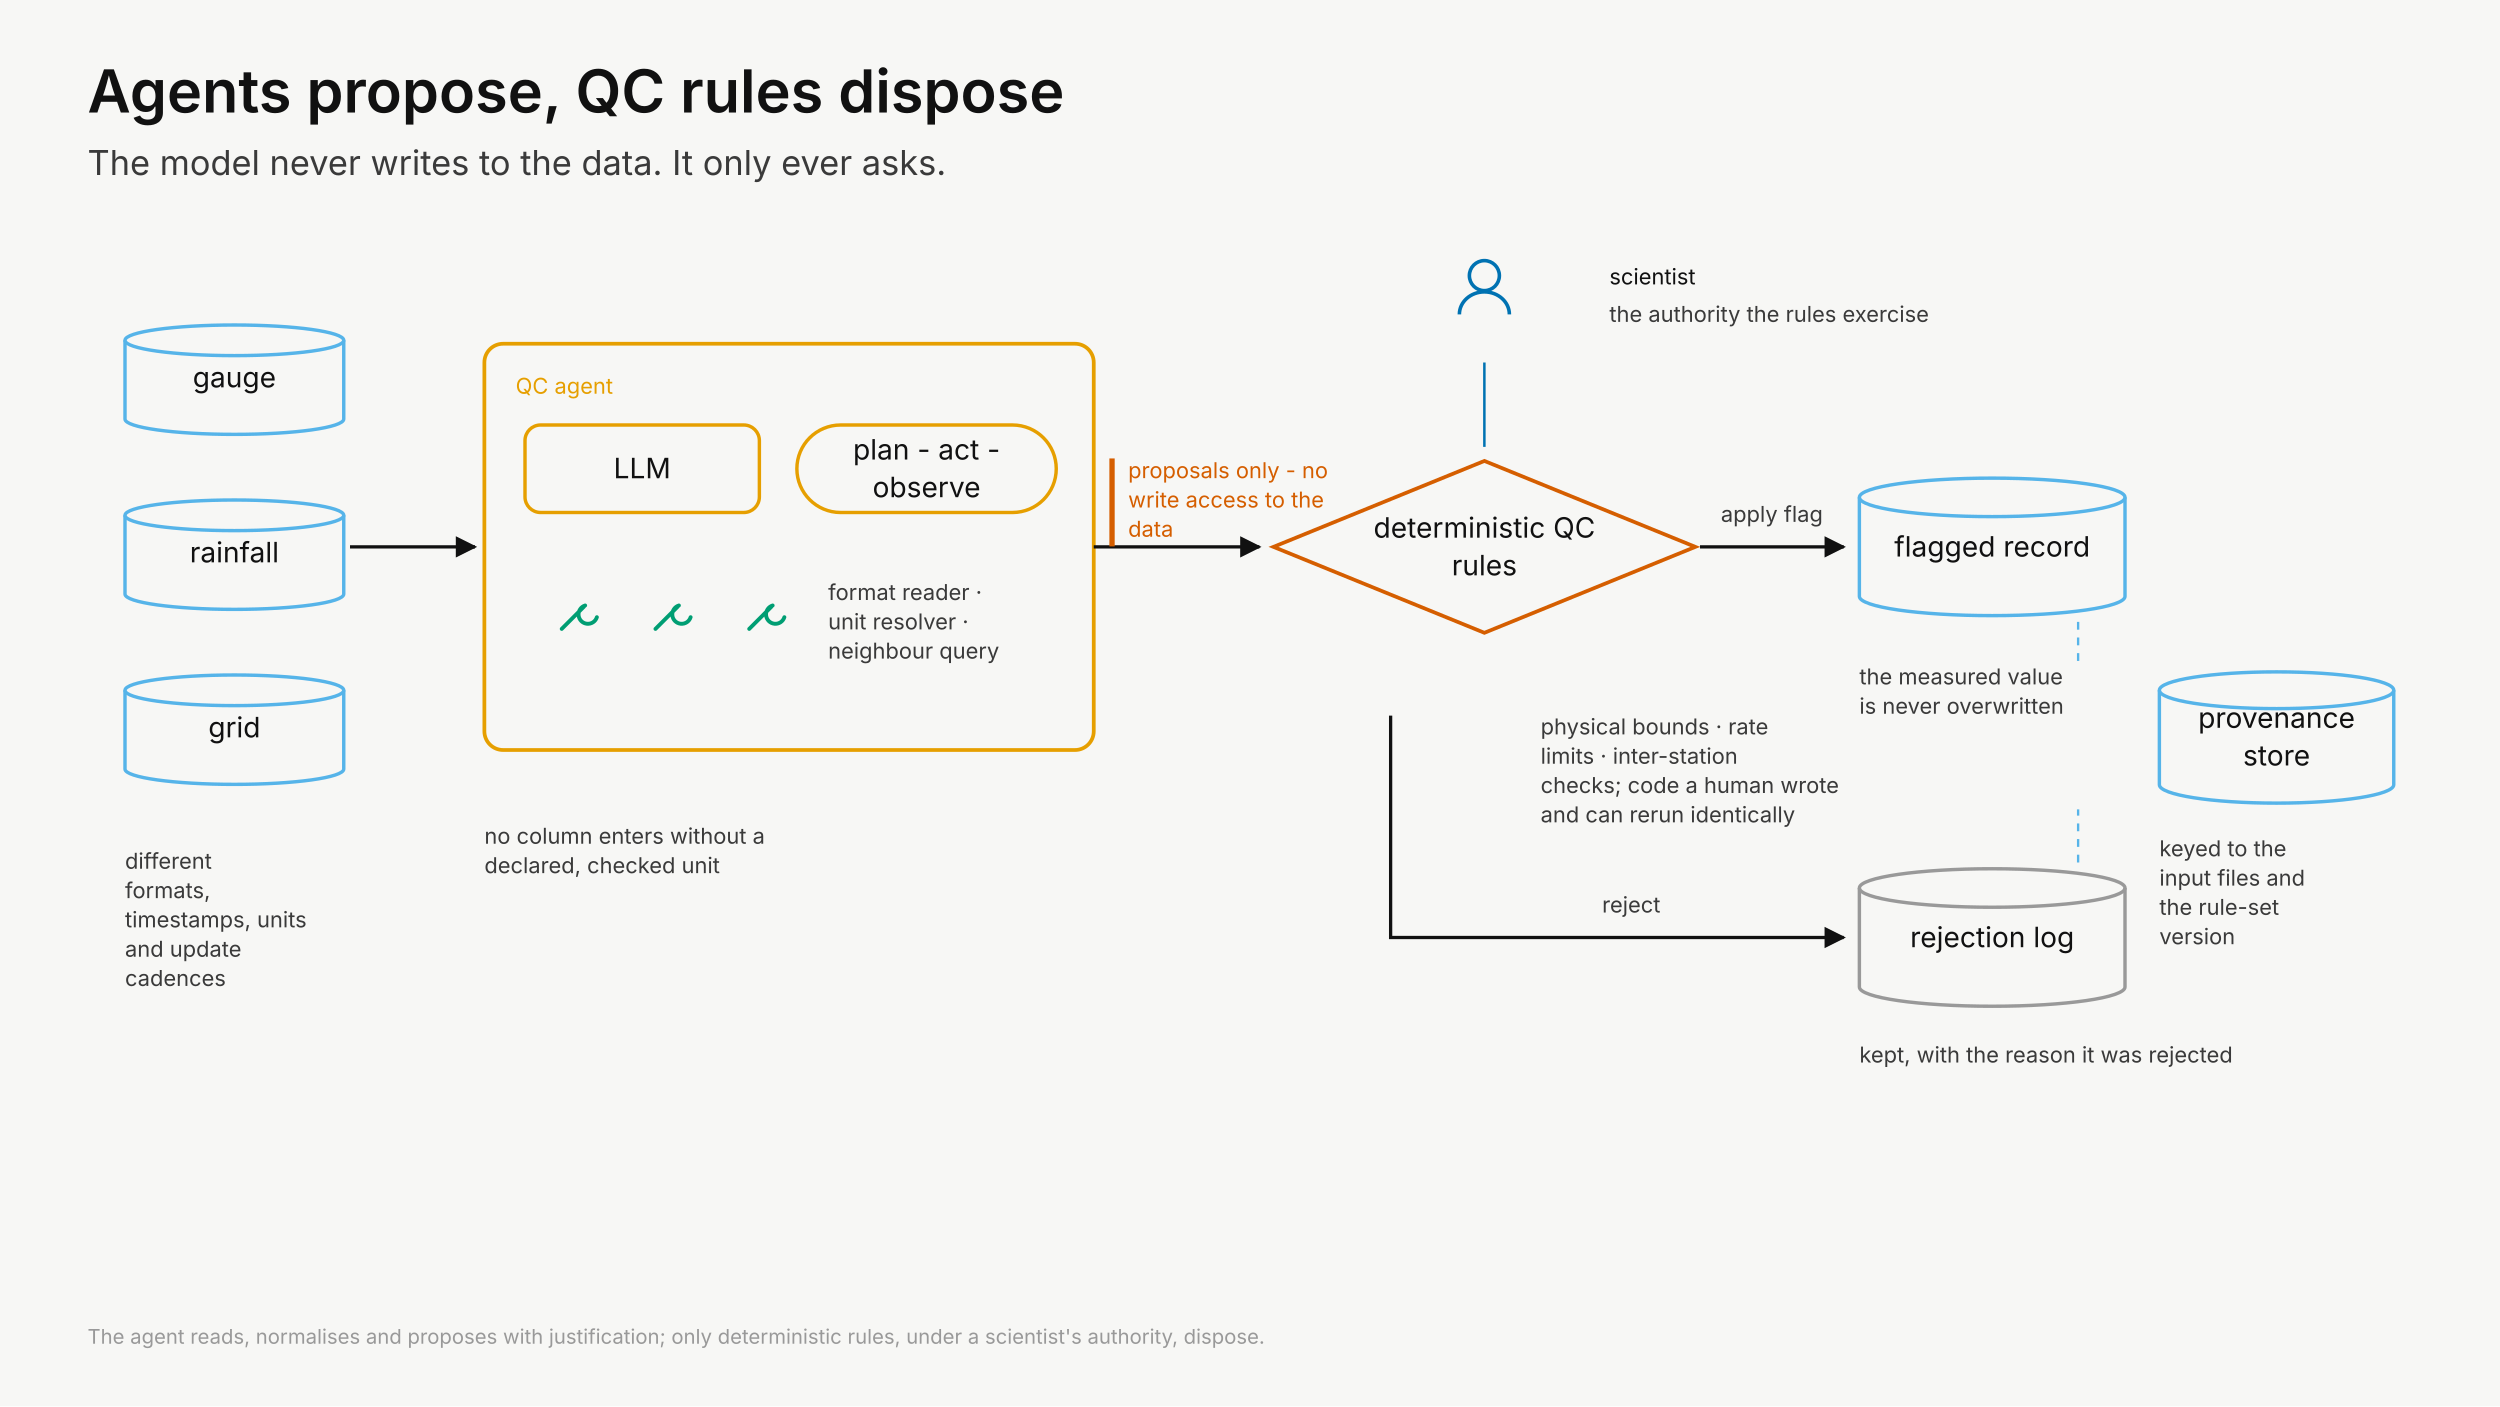
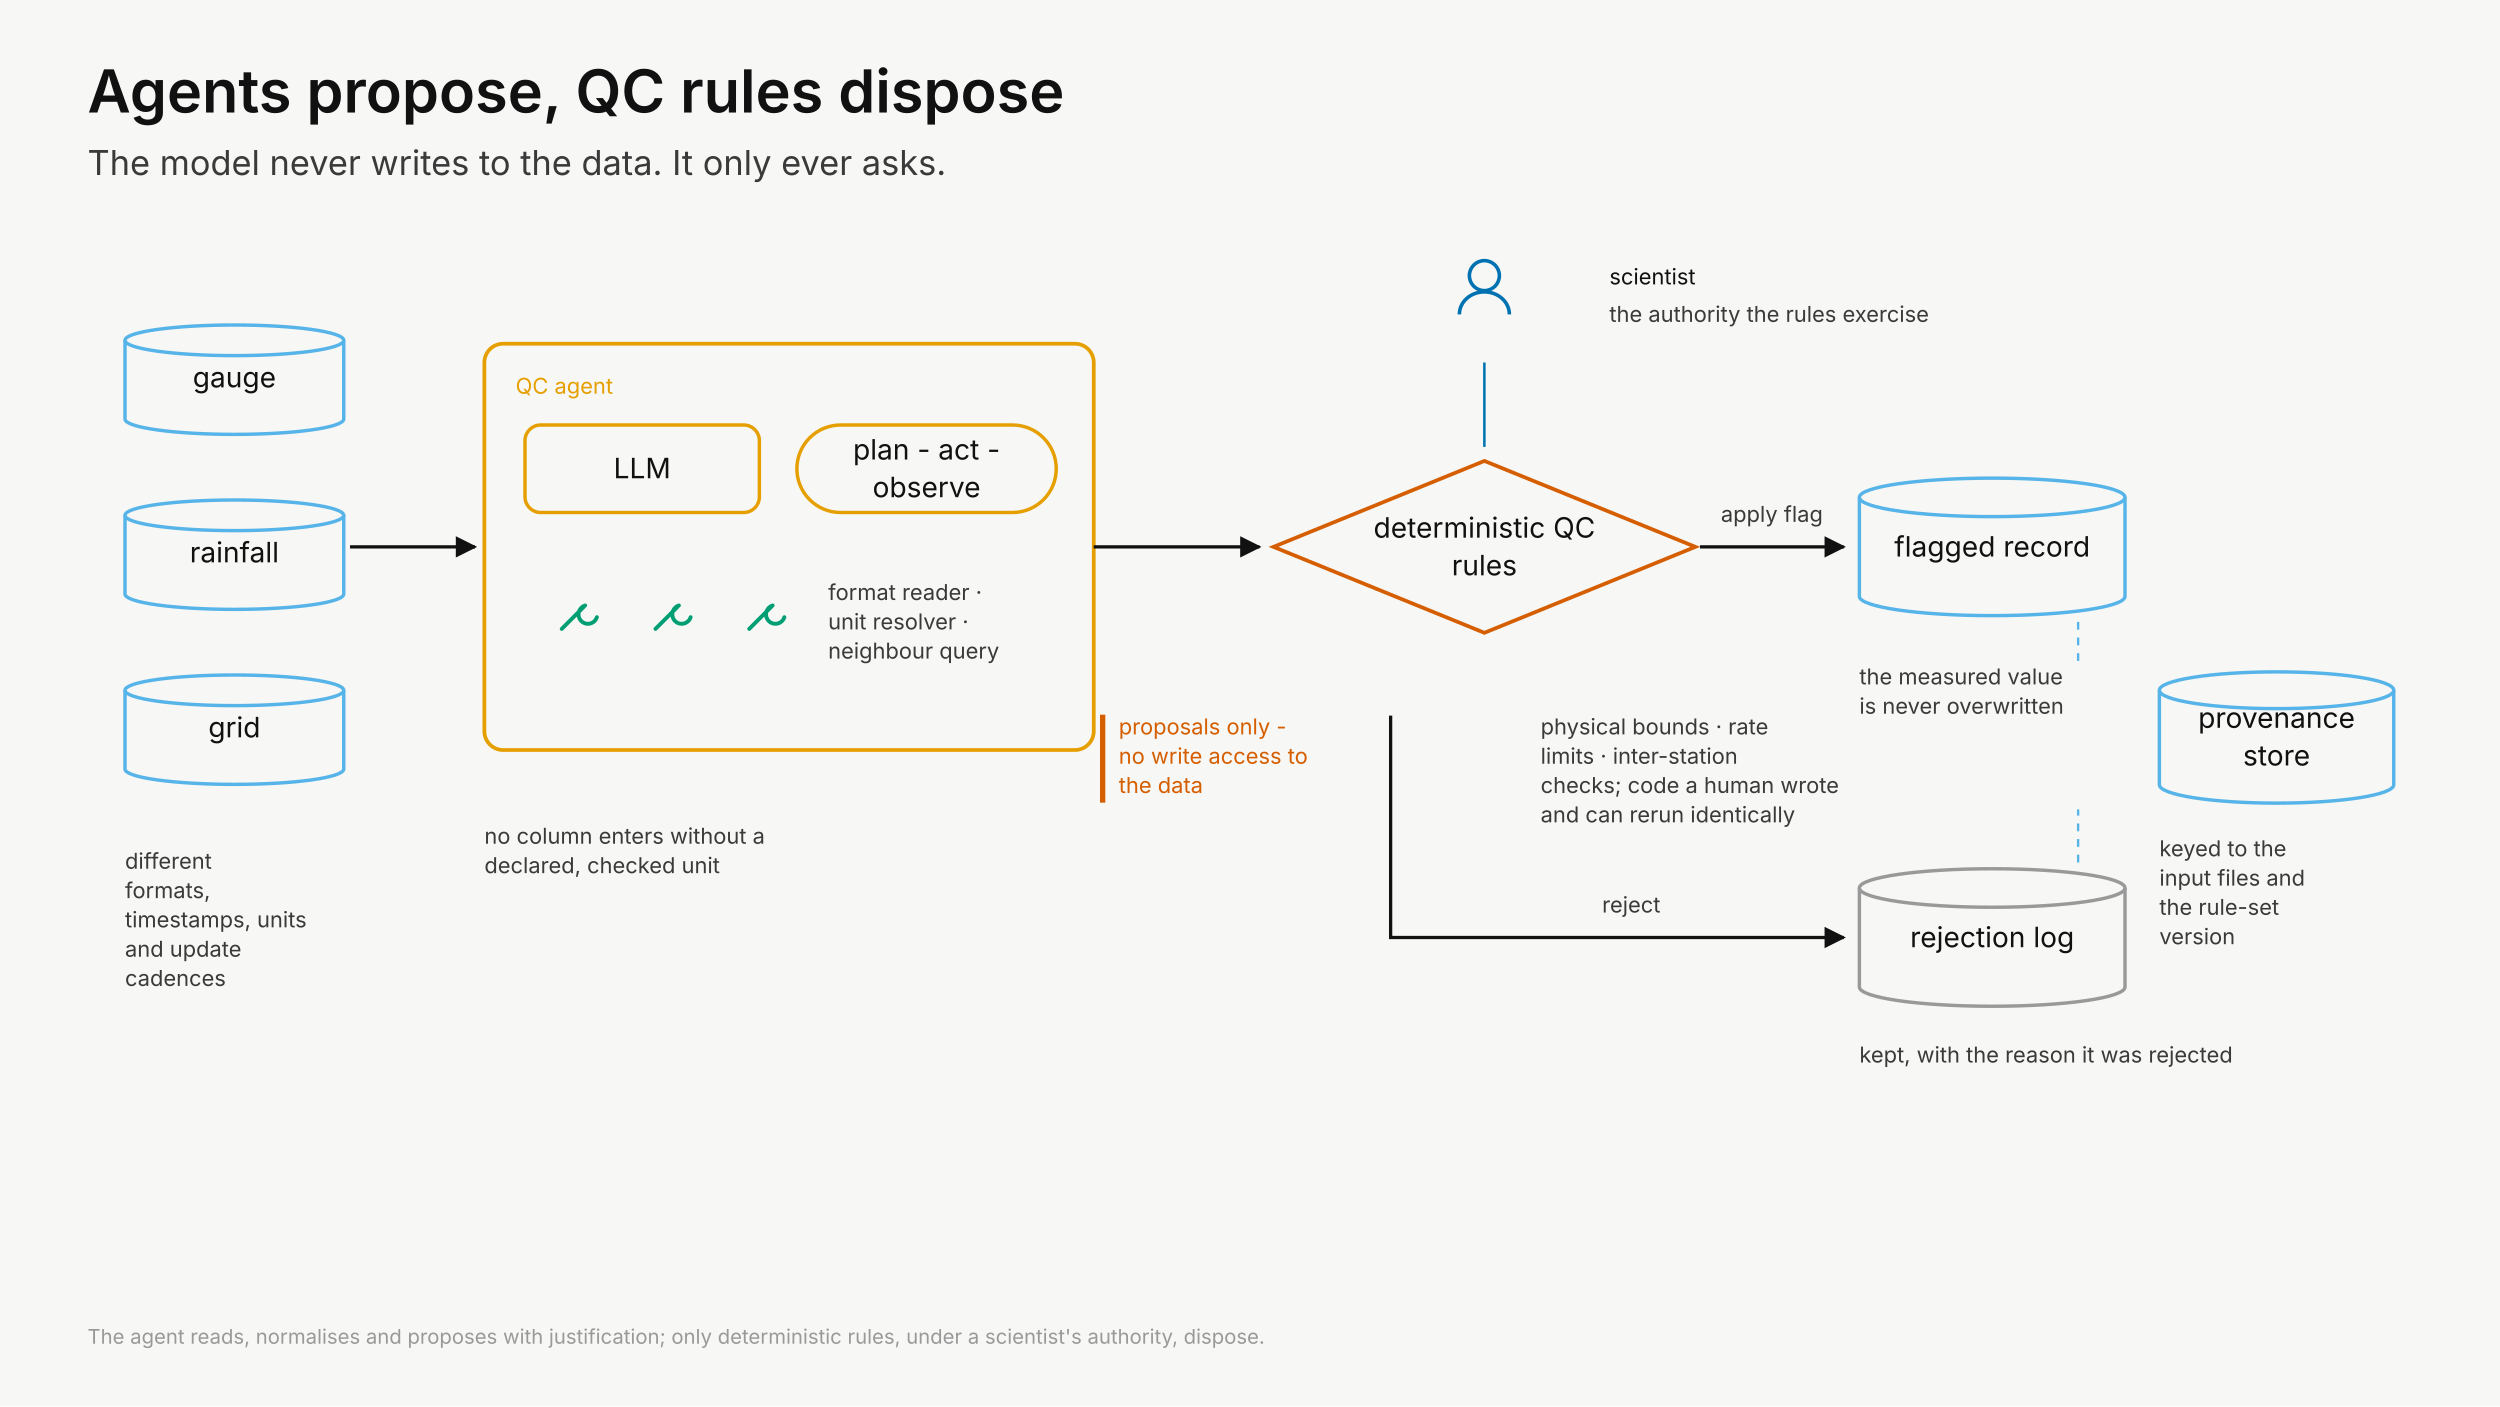
<svg xmlns="http://www.w3.org/2000/svg" width="1600" height="900" viewBox="0 0 1600 900" role="img">
  <defs>
    <marker id="ah61" viewBox="0 0 10 10" refX="9" refY="5" markerWidth="6.5" markerHeight="6.5" orient="auto-start-reverse">
      <path d="M0,0 L10,5 L0,10 z" fill="#111111" />
    </marker>
  </defs>
  <rect width="1600" height="900" fill="#F7F7F5" />
  <text x="56.0" y="72.0" font-family="Inter, 'Helvetica Neue', Helvetica, Arial, sans-serif" font-size="38" fill="#111111" font-weight="600" text-anchor="start">Agents propose, QC rules dispose</text>
  <text x="56.0" y="112.0" font-family="Inter, 'Helvetica Neue', Helvetica, Arial, sans-serif" font-size="22" fill="#3A3A3A" font-weight="400" text-anchor="start">The model never writes to the data. It only ever asks.</text>
  <path d="M80,217.8 a70.0,9.8 0 0 1 140,0 v50.4 a70.0,9.8 0 0 1 -140,0 z" fill="none" stroke="#56B4E9" stroke-width="2.2" />
  <path d="M80,217.8 a70.0,9.8 0 0 0 140,0" fill="none" stroke="#56B4E9" stroke-width="2.2" />
  <text x="150.0" y="247.9" font-family="Inter, 'Helvetica Neue', Helvetica, Arial, sans-serif" font-size="18" fill="#111111" font-weight="400" text-anchor="middle">gauge</text>
  <path d="M80,329.8 a70.0,9.8 0 0 1 140,0 v50.4 a70.0,9.8 0 0 1 -140,0 z" fill="none" stroke="#56B4E9" stroke-width="2.2" />
  <path d="M80,329.8 a70.0,9.8 0 0 0 140,0" fill="none" stroke="#56B4E9" stroke-width="2.2" />
  <text x="150.0" y="359.9" font-family="Inter, 'Helvetica Neue', Helvetica, Arial, sans-serif" font-size="18" fill="#111111" font-weight="400" text-anchor="middle">rainfall</text>
  <path d="M80,441.8 a70.0,9.8 0 0 1 140,0 v50.4 a70.0,9.8 0 0 1 -140,0 z" fill="none" stroke="#56B4E9" stroke-width="2.2" />
  <path d="M80,441.8 a70.0,9.8 0 0 0 140,0" fill="none" stroke="#56B4E9" stroke-width="2.2" />
  <text x="150.0" y="471.9" font-family="Inter, 'Helvetica Neue', Helvetica, Arial, sans-serif" font-size="18" fill="#111111" font-weight="400" text-anchor="middle">grid</text>
  <text x="80.0" y="556.0" font-family="Inter, 'Helvetica Neue', Helvetica, Arial, sans-serif" font-size="14" fill="#3A3A3A" font-weight="400" text-anchor="start">different</text>
  <text x="80.0" y="574.8" font-family="Inter, 'Helvetica Neue', Helvetica, Arial, sans-serif" font-size="14" fill="#3A3A3A" font-weight="400" text-anchor="start">formats,</text>
  <text x="80.0" y="593.5" font-family="Inter, 'Helvetica Neue', Helvetica, Arial, sans-serif" font-size="14" fill="#3A3A3A" font-weight="400" text-anchor="start">timestamps, units</text>
  <text x="80.0" y="612.3" font-family="Inter, 'Helvetica Neue', Helvetica, Arial, sans-serif" font-size="14" fill="#3A3A3A" font-weight="400" text-anchor="start">and update</text>
  <text x="80.0" y="631.0" font-family="Inter, 'Helvetica Neue', Helvetica, Arial, sans-serif" font-size="14" fill="#3A3A3A" font-weight="400" text-anchor="start">cadences</text>
  <rect x="310.0" y="220.0" width="390.0" height="260.0" rx="12" fill="none" stroke="#E69F00" stroke-width="2.4" />
  <text x="330.0" y="252.0" font-family="Inter, 'Helvetica Neue', Helvetica, Arial, sans-serif" font-size="14" fill="#E69F00" font-weight="400" text-anchor="start">QC agent</text>
  <rect x="336.0" y="272.0" width="150.0" height="56.0" rx="10" fill="none" stroke="#E69F00" stroke-width="2.2" />
  <text x="411.0" y="306.1" font-family="Inter, 'Helvetica Neue', Helvetica, Arial, sans-serif" font-size="18" fill="#111111" font-weight="400" text-anchor="middle">LLM</text>
  <rect x="510.0" y="272.0" width="166.0" height="56.0" rx="28" fill="none" stroke="#E69F00" stroke-width="2.2" />
  <text x="593.0" y="294.1" font-family="Inter, 'Helvetica Neue', Helvetica, Arial, sans-serif" font-size="18" fill="#111111" font-weight="400" text-anchor="middle">plan - act -</text>
  <text x="593.0" y="318.2" font-family="Inter, 'Helvetica Neue', Helvetica, Arial, sans-serif" font-size="18" fill="#111111" font-weight="400" text-anchor="middle">observe</text>
  <path d="M359.5,402.5 l14.25,-14.25 M374.5,387.5 a6.0,6.0 0 1 0 7.5,7.5" fill="none" stroke="#009E73" stroke-width="2.5" stroke-linecap="round" />
  <path d="M419.5,402.5 l14.25,-14.25 M434.5,387.5 a6.0,6.0 0 1 0 7.5,7.5" fill="none" stroke="#009E73" stroke-width="2.5" stroke-linecap="round" />
  <path d="M479.5,402.5 l14.25,-14.25 M494.5,387.5 a6.0,6.0 0 1 0 7.5,7.5" fill="none" stroke="#009E73" stroke-width="2.5" stroke-linecap="round" />
  <text x="530.0" y="384.0" font-family="Inter, 'Helvetica Neue', Helvetica, Arial, sans-serif" font-size="14" fill="#3A3A3A" font-weight="400" text-anchor="start">format reader ·</text>
  <text x="530.0" y="402.8" font-family="Inter, 'Helvetica Neue', Helvetica, Arial, sans-serif" font-size="14" fill="#3A3A3A" font-weight="400" text-anchor="start">unit resolver ·</text>
  <text x="530.0" y="421.5" font-family="Inter, 'Helvetica Neue', Helvetica, Arial, sans-serif" font-size="14" fill="#3A3A3A" font-weight="400" text-anchor="start">neighbour query</text>
  <text x="310.0" y="540.0" font-family="Inter, 'Helvetica Neue', Helvetica, Arial, sans-serif" font-size="14" fill="#3A3A3A" font-weight="400" text-anchor="start">no column enters without a</text>
  <text x="310.0" y="558.8" font-family="Inter, 'Helvetica Neue', Helvetica, Arial, sans-serif" font-size="14" fill="#3A3A3A" font-weight="400" text-anchor="start">declared, checked unit</text>
  <line x1="224.0" y1="350.0" x2="304.0" y2="350.0" stroke="#111111" stroke-width="2.1" marker-end="url(#ah61)" />
  <line x1="700.0" y1="350.0" x2="806.0" y2="350.0" stroke="#111111" stroke-width="2.1" marker-end="url(#ah61)" />
-   <rect x="710.0" y="293.4" width="3.4" height="56.3" fill="#D55E00" />
-   <text x="722.0" y="306.0" font-family="Inter, 'Helvetica Neue', Helvetica, Arial, sans-serif" font-size="14" fill="#D55E00" font-weight="400" text-anchor="start">proposals only - no</text>
-   <text x="722.0" y="324.8" font-family="Inter, 'Helvetica Neue', Helvetica, Arial, sans-serif" font-size="14" fill="#D55E00" font-weight="400" text-anchor="start">write access to the</text>
-   <text x="722.0" y="343.5" font-family="Inter, 'Helvetica Neue', Helvetica, Arial, sans-serif" font-size="14" fill="#D55E00" font-weight="400" text-anchor="start">data</text>
+   <rect x="704.0" y="457.4" width="3.4" height="56.3" fill="#D55E00" />
+   <text x="716.0" y="470.0" font-family="Inter, 'Helvetica Neue', Helvetica, Arial, sans-serif" font-size="14" fill="#D55E00" font-weight="400" text-anchor="start">proposals only -</text>
+   <text x="716.0" y="488.8" font-family="Inter, 'Helvetica Neue', Helvetica, Arial, sans-serif" font-size="14" fill="#D55E00" font-weight="400" text-anchor="start">no write access to</text>
+   <text x="716.0" y="507.5" font-family="Inter, 'Helvetica Neue', Helvetica, Arial, sans-serif" font-size="14" fill="#D55E00" font-weight="400" text-anchor="start">the data</text>
  <polygon points="950,295.0 1085.0,350 950,405.0 815.0,350" fill="none" stroke="#D55E00" stroke-width="2.4" />
  <text x="950.0" y="344.1" font-family="Inter, 'Helvetica Neue', Helvetica, Arial, sans-serif" font-size="18" fill="#111111" font-weight="400" text-anchor="middle">deterministic QC</text>
  <text x="950.0" y="368.2" font-family="Inter, 'Helvetica Neue', Helvetica, Arial, sans-serif" font-size="18" fill="#111111" font-weight="400" text-anchor="middle">rules</text>
  <text x="986.0" y="470.0" font-family="Inter, 'Helvetica Neue', Helvetica, Arial, sans-serif" font-size="14" fill="#3A3A3A" font-weight="400" text-anchor="start">physical bounds · rate</text>
  <text x="986.0" y="488.8" font-family="Inter, 'Helvetica Neue', Helvetica, Arial, sans-serif" font-size="14" fill="#3A3A3A" font-weight="400" text-anchor="start">limits · inter-station</text>
  <text x="986.0" y="507.5" font-family="Inter, 'Helvetica Neue', Helvetica, Arial, sans-serif" font-size="14" fill="#3A3A3A" font-weight="400" text-anchor="start">checks; code a human wrote</text>
  <text x="986.0" y="526.3" font-family="Inter, 'Helvetica Neue', Helvetica, Arial, sans-serif" font-size="14" fill="#3A3A3A" font-weight="400" text-anchor="start">and can rerun identically</text>
  <circle cx="950" cy="176.4" r="9.6" fill="none" stroke="#0072B2" stroke-width="2.3" />
  <path d="M934,201.2 a16,14.4 0 0 1 32,0" fill="none" stroke="#0072B2" stroke-width="2.3" />
  <text x="1030.0" y="182.0" font-family="Inter, 'Helvetica Neue', Helvetica, Arial, sans-serif" font-size="14" fill="#111111" font-weight="400" text-anchor="start">scientist</text>
  <text x="1030.0" y="206.0" font-family="Inter, 'Helvetica Neue', Helvetica, Arial, sans-serif" font-size="14" fill="#3A3A3A" font-weight="400" text-anchor="start">the authority the rules exercise</text>
  <line x1="950.0" y1="232.0" x2="950.0" y2="286.0" stroke="#0072B2" stroke-width="1.6" />
  <line x1="1088.0" y1="350.0" x2="1180.0" y2="350.0" stroke="#111111" stroke-width="2.1" marker-end="url(#ah61)" />
  <text x="1134.0" y="334.0" font-family="Inter, 'Helvetica Neue', Helvetica, Arial, sans-serif" font-size="14" fill="#3A3A3A" font-weight="400" text-anchor="middle">apply flag</text>
  <path d="M1190,318.32 a85.0,12.32 0 0 1 170,0 v63.36 a85.0,12.32 0 0 1 -170,0 z" fill="none" stroke="#56B4E9" stroke-width="2.2" />
  <path d="M1190,318.32 a85.0,12.32 0 0 0 170,0" fill="none" stroke="#56B4E9" stroke-width="2.2" />
  <text x="1275.0" y="356.2" font-family="Inter, 'Helvetica Neue', Helvetica, Arial, sans-serif" font-size="18" fill="#111111" font-weight="400" text-anchor="middle">flagged record</text>
  <text x="1190.0" y="438.0" font-family="Inter, 'Helvetica Neue', Helvetica, Arial, sans-serif" font-size="14" fill="#3A3A3A" font-weight="400" text-anchor="start">the measured value</text>
  <text x="1190.0" y="456.8" font-family="Inter, 'Helvetica Neue', Helvetica, Arial, sans-serif" font-size="14" fill="#3A3A3A" font-weight="400" text-anchor="start">is never overwritten</text>
  <path d="M890.0,458.0 L890.0,600.0 L1180.0,600.0" fill="none" stroke="#111111" stroke-width="2.1" marker-end="url(#ah61)" />
  <text x="1044.0" y="584.0" font-family="Inter, 'Helvetica Neue', Helvetica, Arial, sans-serif" font-size="14" fill="#3A3A3A" font-weight="400" text-anchor="middle">reject</text>
  <path d="M1190,568.32 a85.0,12.32 0 0 1 170,0 v63.36 a85.0,12.32 0 0 1 -170,0 z" fill="none" stroke="#999999" stroke-width="2.2" />
  <path d="M1190,568.32 a85.0,12.32 0 0 0 170,0" fill="none" stroke="#999999" stroke-width="2.2" />
  <text x="1275.0" y="606.2" font-family="Inter, 'Helvetica Neue', Helvetica, Arial, sans-serif" font-size="18" fill="#111111" font-weight="400" text-anchor="middle">rejection log</text>
  <text x="1190.0" y="680.0" font-family="Inter, 'Helvetica Neue', Helvetica, Arial, sans-serif" font-size="14" fill="#3A3A3A" font-weight="400" text-anchor="start">kept, with the reason it was rejected</text>
  <path d="M1382,441.76 a75.0,11.76 0 0 1 150,0 v60.48 a75.0,11.76 0 0 1 -150,0 z" fill="none" stroke="#56B4E9" stroke-width="2.2" />
  <path d="M1382,441.76 a75.0,11.76 0 0 0 150,0" fill="none" stroke="#56B4E9" stroke-width="2.2" />
  <text x="1457.0" y="465.8" font-family="Inter, 'Helvetica Neue', Helvetica, Arial, sans-serif" font-size="18" fill="#111111" font-weight="400" text-anchor="middle">provenance</text>
  <text x="1457.0" y="489.9" font-family="Inter, 'Helvetica Neue', Helvetica, Arial, sans-serif" font-size="18" fill="#111111" font-weight="400" text-anchor="middle">store</text>
  <line x1="1330.0" y1="398.0" x2="1330.0" y2="424.0" stroke="#56B4E9" stroke-width="1.5" stroke-dasharray="5 5" />
  <line x1="1330.0" y1="552.0" x2="1330.0" y2="518.0" stroke="#56B4E9" stroke-width="1.5" stroke-dasharray="5 5" />
  <text x="1382.0" y="548.0" font-family="Inter, 'Helvetica Neue', Helvetica, Arial, sans-serif" font-size="14" fill="#3A3A3A" font-weight="400" text-anchor="start">keyed to the</text>
  <text x="1382.0" y="566.8" font-family="Inter, 'Helvetica Neue', Helvetica, Arial, sans-serif" font-size="14" fill="#3A3A3A" font-weight="400" text-anchor="start">input files and</text>
  <text x="1382.0" y="585.5" font-family="Inter, 'Helvetica Neue', Helvetica, Arial, sans-serif" font-size="14" fill="#3A3A3A" font-weight="400" text-anchor="start">the rule-set</text>
  <text x="1382.0" y="604.3" font-family="Inter, 'Helvetica Neue', Helvetica, Arial, sans-serif" font-size="14" fill="#3A3A3A" font-weight="400" text-anchor="start">version</text>
  <text x="56.0" y="860.0" font-family="Inter, 'Helvetica Neue', Helvetica, Arial, sans-serif" font-size="13" fill="#999999" font-weight="400" text-anchor="start">The agent reads, normalises and proposes with justification; only deterministic rules, under a scientist's authority, dispose.</text>
</svg>
